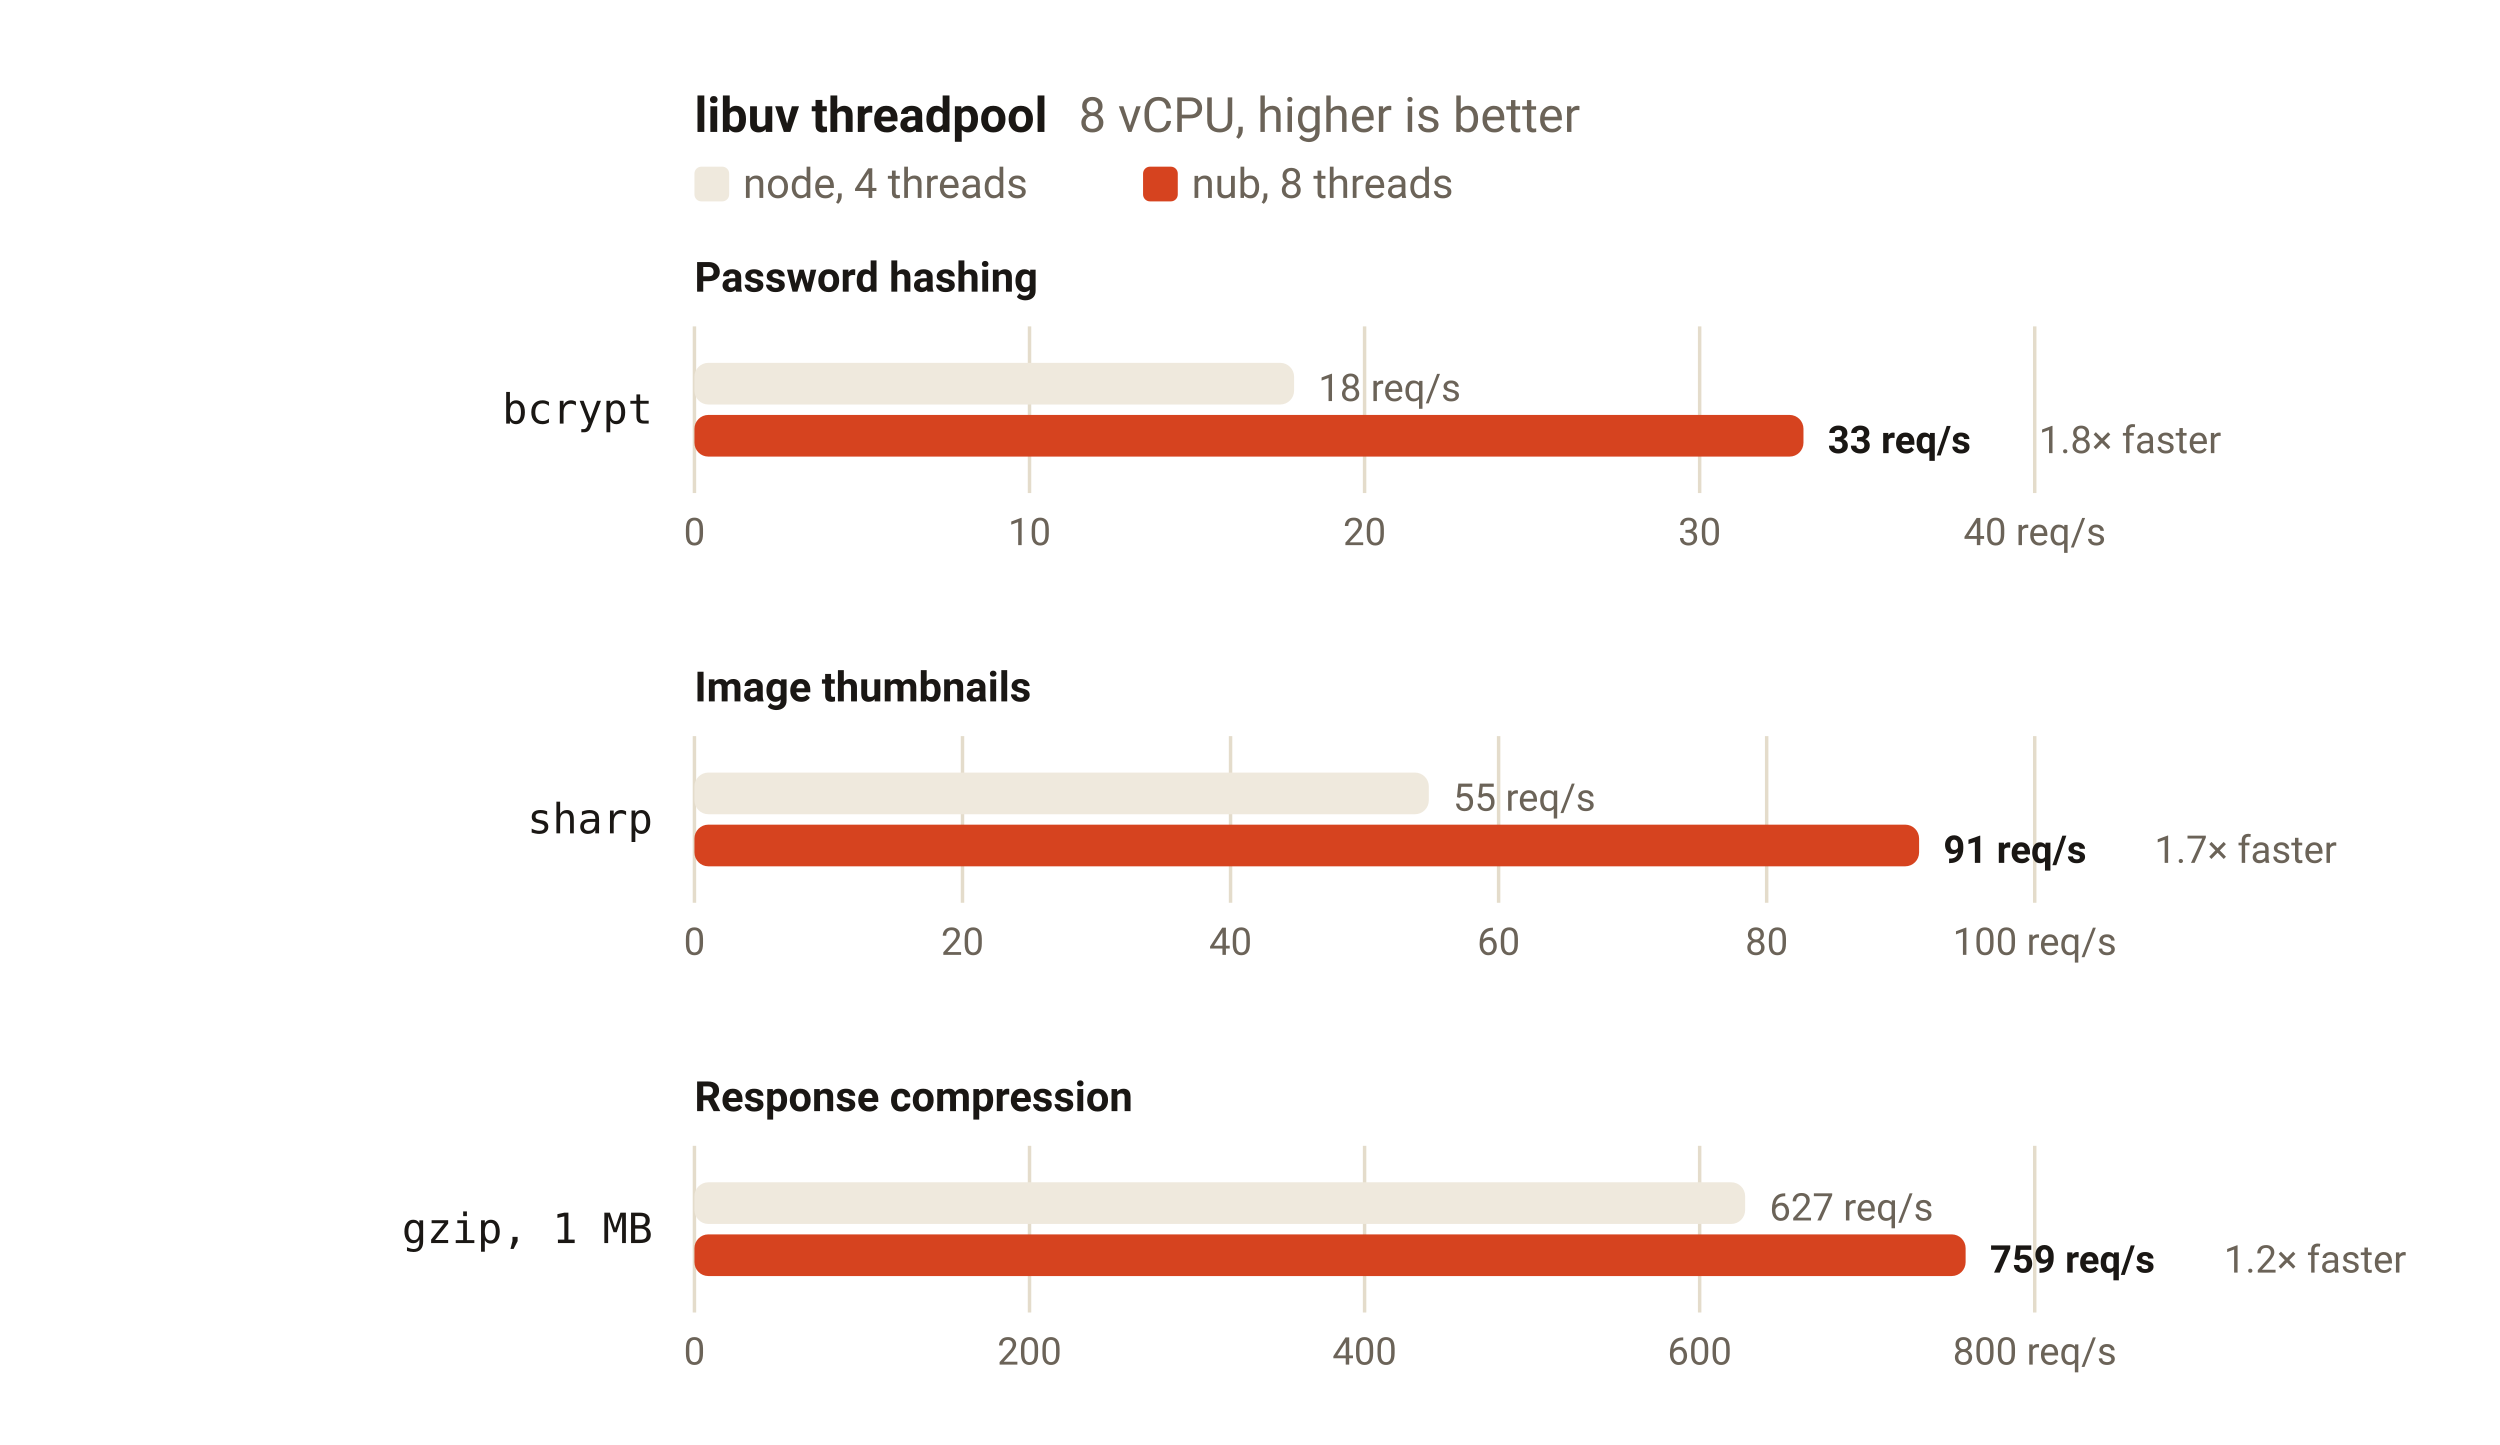
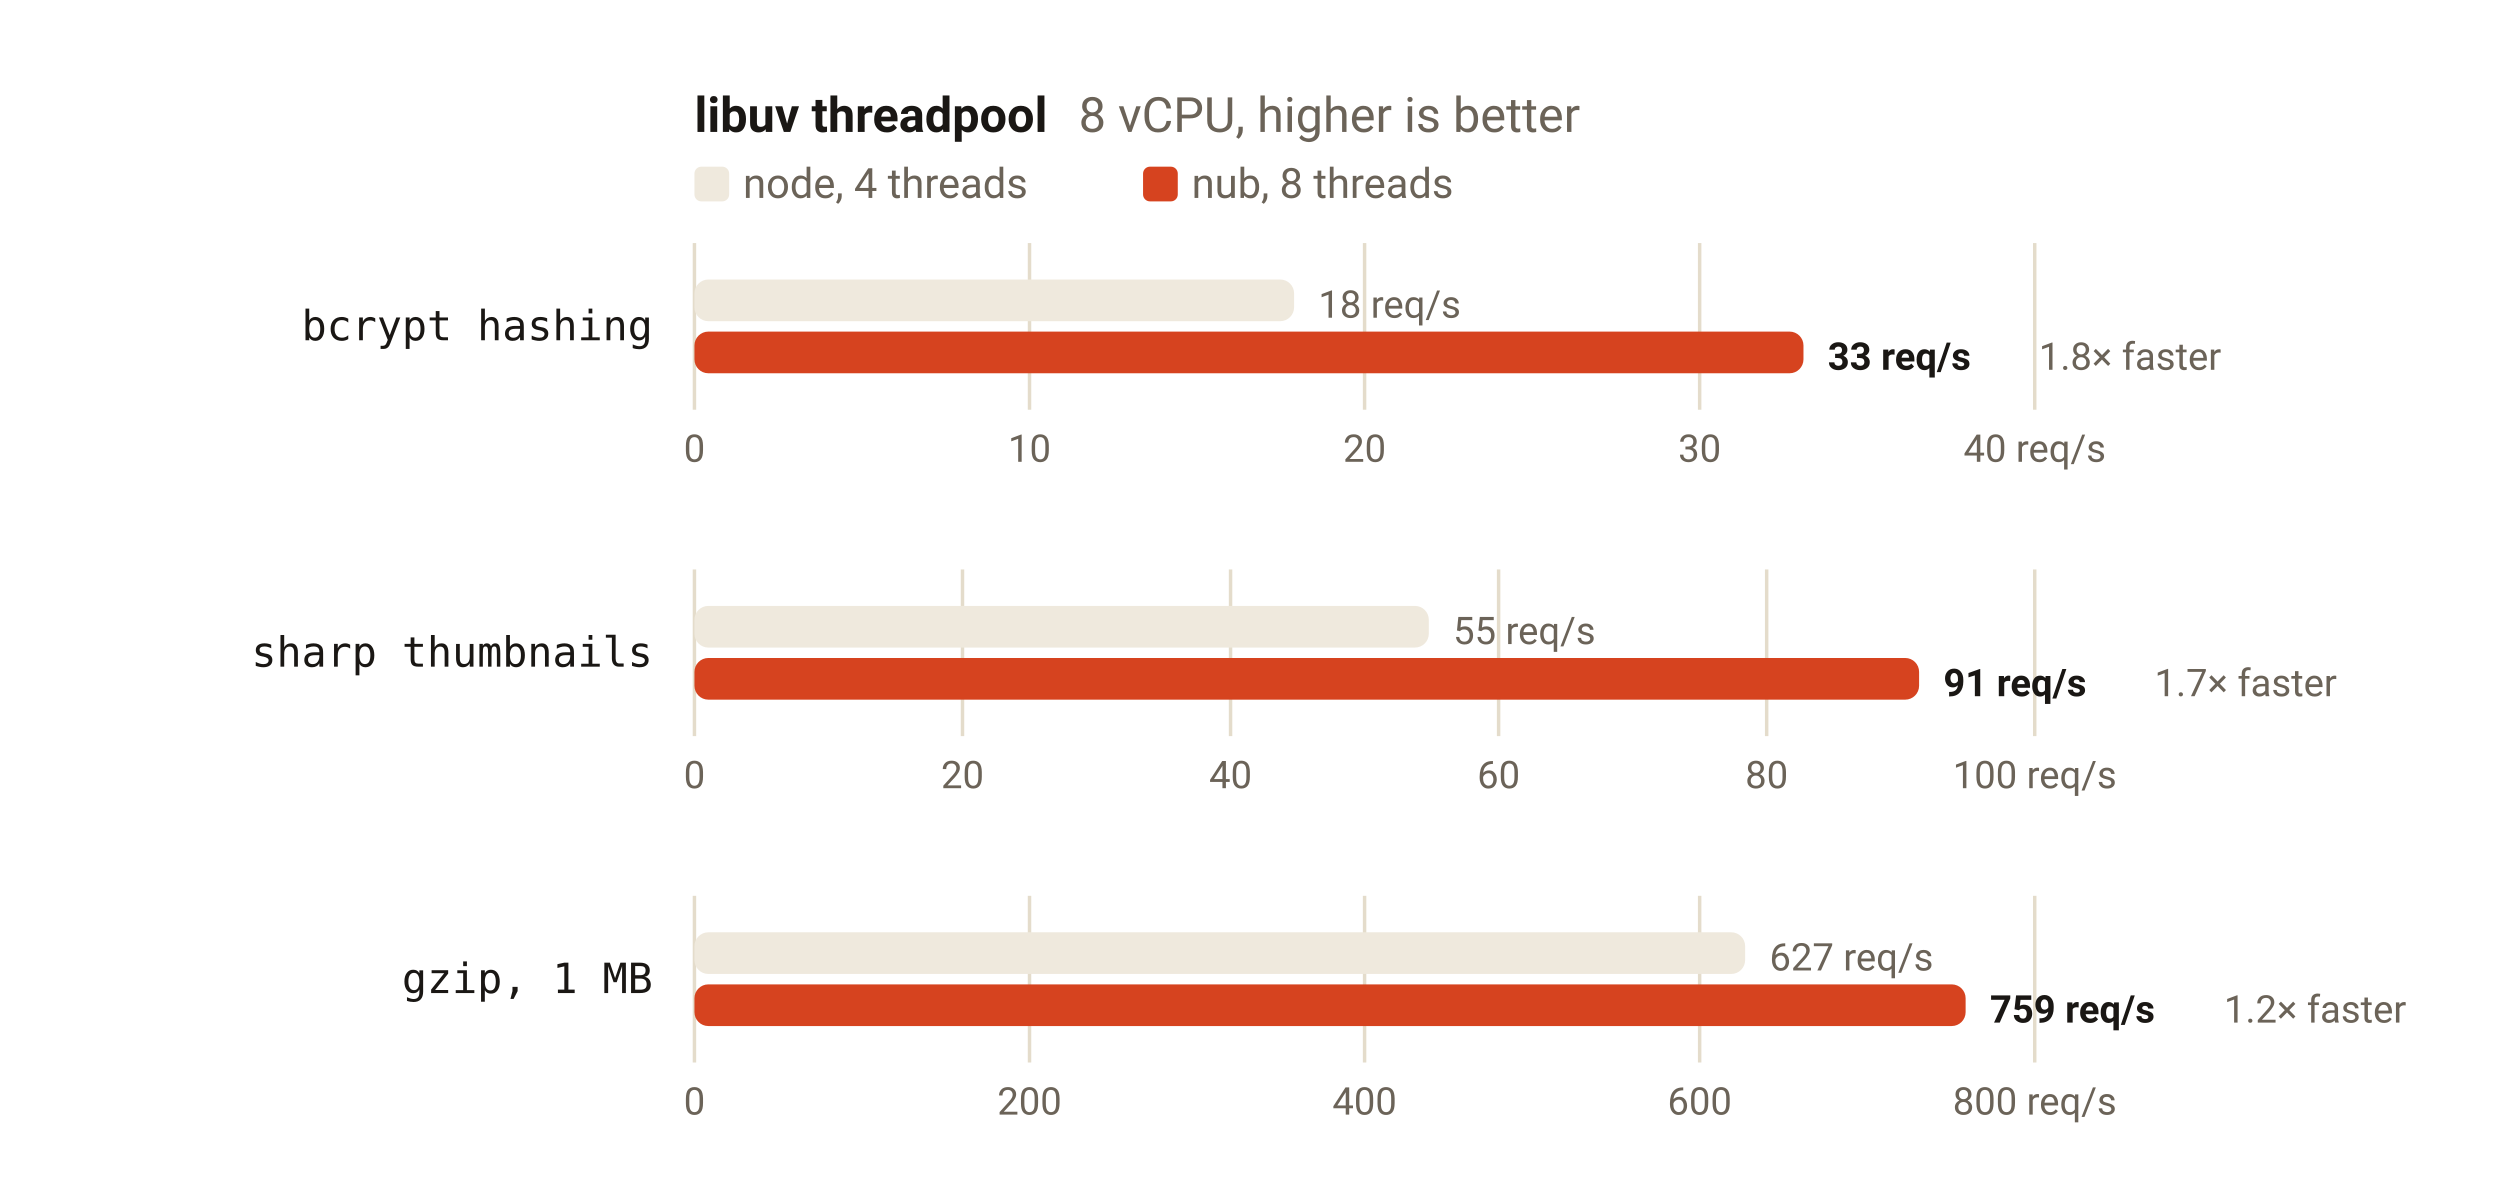
- <svg xmlns="http://www.w3.org/2000/svg" width="720" height="416" viewBox="0 0 720 416" font-family="'Encode Sans', ui-sans-serif, system-ui, -apple-system, 'Segoe UI', Roboto, sans-serif" font-size="13">
+ <svg xmlns="http://www.w3.org/2000/svg" width="720" height="344" viewBox="0 0 720 344" font-family="'Encode Sans', ui-sans-serif, system-ui, -apple-system, 'Segoe UI', Roboto, sans-serif" font-size="13">
  <text x="200" y="38" fill="#1a1714" font-weight="700" font-size="14">libuv threadpool<tspan dx="9" fill="#6b6358" font-weight="400">8 vCPU, higher is better</tspan>
  </text>
  <rect x="200" y="48" width="10" height="10" rx="2" fill="#efe9dd" />
  <text x="214" y="57" fill="#6b6358" font-size="12">node, 4 threads</text>
  <rect x="329.2" y="48" width="10" height="10" rx="2" fill="#d6431f" />
  <text x="343.2" y="57" fill="#6b6358" font-size="12">nub, 8 threads</text>
-   <text x="200" y="84" fill="#1a1714" font-weight="600" font-size="12">Password hashing</text>
-   <line x1="200.0" y1="94" x2="200.0" y2="142" stroke="#e4dccb" stroke-width="1" />
-   <text x="200.0" y="157" text-anchor="middle" fill="#6b6358" font-size="11">0</text>
-   <line x1="296.5" y1="94" x2="296.5" y2="142" stroke="#e4dccb" stroke-width="1" />
-   <text x="296.5" y="157" text-anchor="middle" fill="#6b6358" font-size="11">10</text>
-   <line x1="393.0" y1="94" x2="393.0" y2="142" stroke="#e4dccb" stroke-width="1" />
-   <text x="393.0" y="157" text-anchor="middle" fill="#6b6358" font-size="11">20</text>
-   <line x1="489.5" y1="94" x2="489.5" y2="142" stroke="#e4dccb" stroke-width="1" />
-   <text x="489.5" y="157" text-anchor="middle" fill="#6b6358" font-size="11">30</text>
-   <line x1="586.0" y1="94" x2="586.0" y2="142" stroke="#e4dccb" stroke-width="1" />
-   <text x="586.0" y="157" text-anchor="middle" fill="#6b6358" font-size="11">40 req/s</text>
-   <text x="188" y="122" text-anchor="end" fill="#1a1714" font-family="'Geist Mono', ui-monospace, SFMono-Regular, Menlo, monospace" font-size="12">bcrypt</text>
-   <rect x="200" y="104.5" width="172.7" height="12" rx="4" fill="#efe9dd" />
-   <text x="379.7" y="115.5" fill="#6b6358" font-size="11">18 req/s</text>
-   <rect x="200" y="119.5" width="319.4" height="12" rx="4" fill="#d6431f" />
-   <text x="526.4" y="130.5" fill="#1a1714" font-weight="700" font-size="11">33 req/s</text>
-   <text x="587.2" y="130.5" fill="#6b6358" font-size="11">1.8× faster</text>
-   <text x="200" y="202" fill="#1a1714" font-weight="600" font-size="12">Image thumbnails</text>
-   <line x1="200.0" y1="212" x2="200.0" y2="260" stroke="#e4dccb" stroke-width="1" />
-   <text x="200.0" y="275" text-anchor="middle" fill="#6b6358" font-size="11">0</text>
-   <line x1="277.2" y1="212" x2="277.2" y2="260" stroke="#e4dccb" stroke-width="1" />
-   <text x="277.2" y="275" text-anchor="middle" fill="#6b6358" font-size="11">20</text>
-   <line x1="354.4" y1="212" x2="354.4" y2="260" stroke="#e4dccb" stroke-width="1" />
-   <text x="354.4" y="275" text-anchor="middle" fill="#6b6358" font-size="11">40</text>
-   <line x1="431.6" y1="212" x2="431.6" y2="260" stroke="#e4dccb" stroke-width="1" />
-   <text x="431.6" y="275" text-anchor="middle" fill="#6b6358" font-size="11">60</text>
-   <line x1="508.8" y1="212" x2="508.8" y2="260" stroke="#e4dccb" stroke-width="1" />
-   <text x="508.8" y="275" text-anchor="middle" fill="#6b6358" font-size="11">80</text>
-   <line x1="586.0" y1="212" x2="586.0" y2="260" stroke="#e4dccb" stroke-width="1" />
-   <text x="586.0" y="275" text-anchor="middle" fill="#6b6358" font-size="11">100 req/s</text>
-   <text x="188" y="240" text-anchor="end" fill="#1a1714" font-family="'Geist Mono', ui-monospace, SFMono-Regular, Menlo, monospace" font-size="12">sharp</text>
-   <rect x="200" y="222.5" width="211.5" height="12" rx="4" fill="#efe9dd" />
-   <text x="418.5" y="233.5" fill="#6b6358" font-size="11">55 req/s</text>
-   <rect x="200" y="237.5" width="352.7" height="12" rx="4" fill="#d6431f" />
-   <text x="559.7" y="248.5" fill="#1a1714" font-weight="700" font-size="11">91 req/s</text>
-   <text x="620.5" y="248.5" fill="#6b6358" font-size="11">1.7× faster</text>
-   <text x="200" y="320" fill="#1a1714" font-weight="600" font-size="12">Response compression</text>
-   <line x1="200.0" y1="330" x2="200.0" y2="378" stroke="#e4dccb" stroke-width="1" />
-   <text x="200.0" y="393" text-anchor="middle" fill="#6b6358" font-size="11">0</text>
-   <line x1="296.5" y1="330" x2="296.5" y2="378" stroke="#e4dccb" stroke-width="1" />
-   <text x="296.5" y="393" text-anchor="middle" fill="#6b6358" font-size="11">200</text>
-   <line x1="393.0" y1="330" x2="393.0" y2="378" stroke="#e4dccb" stroke-width="1" />
-   <text x="393.0" y="393" text-anchor="middle" fill="#6b6358" font-size="11">400</text>
-   <line x1="489.5" y1="330" x2="489.5" y2="378" stroke="#e4dccb" stroke-width="1" />
-   <text x="489.5" y="393" text-anchor="middle" fill="#6b6358" font-size="11">600</text>
-   <line x1="586.0" y1="330" x2="586.0" y2="378" stroke="#e4dccb" stroke-width="1" />
-   <text x="586.0" y="393" text-anchor="middle" fill="#6b6358" font-size="11">800 req/s</text>
-   <text x="188" y="358" text-anchor="end" fill="#1a1714" font-family="'Geist Mono', ui-monospace, SFMono-Regular, Menlo, monospace" font-size="12">gzip, 1 MB</text>
-   <rect x="200" y="340.5" width="302.6" height="12" rx="4" fill="#efe9dd" />
-   <text x="509.6" y="351.5" fill="#6b6358" font-size="11">627 req/s</text>
-   <rect x="200" y="355.5" width="366.1" height="12" rx="4" fill="#d6431f" />
-   <text x="573.1" y="366.5" fill="#1a1714" font-weight="700" font-size="11">759 req/s</text>
-   <text x="640.5" y="366.5" fill="#6b6358" font-size="11">1.2× faster</text>
+   <line x1="200.0" y1="70" x2="200.0" y2="118" stroke="#e4dccb" stroke-width="1" />
+   <text x="200.0" y="133" text-anchor="middle" fill="#6b6358" font-size="11">0</text>
+   <line x1="296.5" y1="70" x2="296.5" y2="118" stroke="#e4dccb" stroke-width="1" />
+   <text x="296.5" y="133" text-anchor="middle" fill="#6b6358" font-size="11">10</text>
+   <line x1="393.0" y1="70" x2="393.0" y2="118" stroke="#e4dccb" stroke-width="1" />
+   <text x="393.0" y="133" text-anchor="middle" fill="#6b6358" font-size="11">20</text>
+   <line x1="489.5" y1="70" x2="489.5" y2="118" stroke="#e4dccb" stroke-width="1" />
+   <text x="489.5" y="133" text-anchor="middle" fill="#6b6358" font-size="11">30</text>
+   <line x1="586.0" y1="70" x2="586.0" y2="118" stroke="#e4dccb" stroke-width="1" />
+   <text x="586.0" y="133" text-anchor="middle" fill="#6b6358" font-size="11">40 req/s</text>
+   <text x="188" y="98" text-anchor="end" fill="#1a1714" font-family="'Geist Mono', ui-monospace, SFMono-Regular, Menlo, monospace" font-size="12">bcrypt hashing</text>
+   <rect x="200" y="80.5" width="172.7" height="12" rx="4" fill="#efe9dd" />
+   <text x="379.7" y="91.5" fill="#6b6358" font-size="11">18 req/s</text>
+   <rect x="200" y="95.5" width="319.4" height="12" rx="4" fill="#d6431f" />
+   <text x="526.4" y="106.5" fill="#1a1714" font-weight="700" font-size="11">33 req/s</text>
+   <text x="587.2" y="106.5" fill="#6b6358" font-size="11">1.8× faster</text>
+   <line x1="200.0" y1="164" x2="200.0" y2="212" stroke="#e4dccb" stroke-width="1" />
+   <text x="200.0" y="227" text-anchor="middle" fill="#6b6358" font-size="11">0</text>
+   <line x1="277.2" y1="164" x2="277.2" y2="212" stroke="#e4dccb" stroke-width="1" />
+   <text x="277.2" y="227" text-anchor="middle" fill="#6b6358" font-size="11">20</text>
+   <line x1="354.4" y1="164" x2="354.4" y2="212" stroke="#e4dccb" stroke-width="1" />
+   <text x="354.4" y="227" text-anchor="middle" fill="#6b6358" font-size="11">40</text>
+   <line x1="431.6" y1="164" x2="431.6" y2="212" stroke="#e4dccb" stroke-width="1" />
+   <text x="431.6" y="227" text-anchor="middle" fill="#6b6358" font-size="11">60</text>
+   <line x1="508.8" y1="164" x2="508.8" y2="212" stroke="#e4dccb" stroke-width="1" />
+   <text x="508.8" y="227" text-anchor="middle" fill="#6b6358" font-size="11">80</text>
+   <line x1="586.0" y1="164" x2="586.0" y2="212" stroke="#e4dccb" stroke-width="1" />
+   <text x="586.0" y="227" text-anchor="middle" fill="#6b6358" font-size="11">100 req/s</text>
+   <text x="188" y="192" text-anchor="end" fill="#1a1714" font-family="'Geist Mono', ui-monospace, SFMono-Regular, Menlo, monospace" font-size="12">sharp thumbnails</text>
+   <rect x="200" y="174.5" width="211.5" height="12" rx="4" fill="#efe9dd" />
+   <text x="418.5" y="185.5" fill="#6b6358" font-size="11">55 req/s</text>
+   <rect x="200" y="189.5" width="352.7" height="12" rx="4" fill="#d6431f" />
+   <text x="559.7" y="200.5" fill="#1a1714" font-weight="700" font-size="11">91 req/s</text>
+   <text x="620.5" y="200.5" fill="#6b6358" font-size="11">1.7× faster</text>
+   <line x1="200.0" y1="258" x2="200.0" y2="306" stroke="#e4dccb" stroke-width="1" />
+   <text x="200.0" y="321" text-anchor="middle" fill="#6b6358" font-size="11">0</text>
+   <line x1="296.5" y1="258" x2="296.5" y2="306" stroke="#e4dccb" stroke-width="1" />
+   <text x="296.5" y="321" text-anchor="middle" fill="#6b6358" font-size="11">200</text>
+   <line x1="393.0" y1="258" x2="393.0" y2="306" stroke="#e4dccb" stroke-width="1" />
+   <text x="393.0" y="321" text-anchor="middle" fill="#6b6358" font-size="11">400</text>
+   <line x1="489.5" y1="258" x2="489.5" y2="306" stroke="#e4dccb" stroke-width="1" />
+   <text x="489.5" y="321" text-anchor="middle" fill="#6b6358" font-size="11">600</text>
+   <line x1="586.0" y1="258" x2="586.0" y2="306" stroke="#e4dccb" stroke-width="1" />
+   <text x="586.0" y="321" text-anchor="middle" fill="#6b6358" font-size="11">800 req/s</text>
+   <text x="188" y="286" text-anchor="end" fill="#1a1714" font-family="'Geist Mono', ui-monospace, SFMono-Regular, Menlo, monospace" font-size="12">gzip, 1 MB</text>
+   <rect x="200" y="268.5" width="302.6" height="12" rx="4" fill="#efe9dd" />
+   <text x="509.6" y="279.5" fill="#6b6358" font-size="11">627 req/s</text>
+   <rect x="200" y="283.5" width="366.1" height="12" rx="4" fill="#d6431f" />
+   <text x="573.1" y="294.5" fill="#1a1714" font-weight="700" font-size="11">759 req/s</text>
+   <text x="640.5" y="294.5" fill="#6b6358" font-size="11">1.2× faster</text>
</svg>
